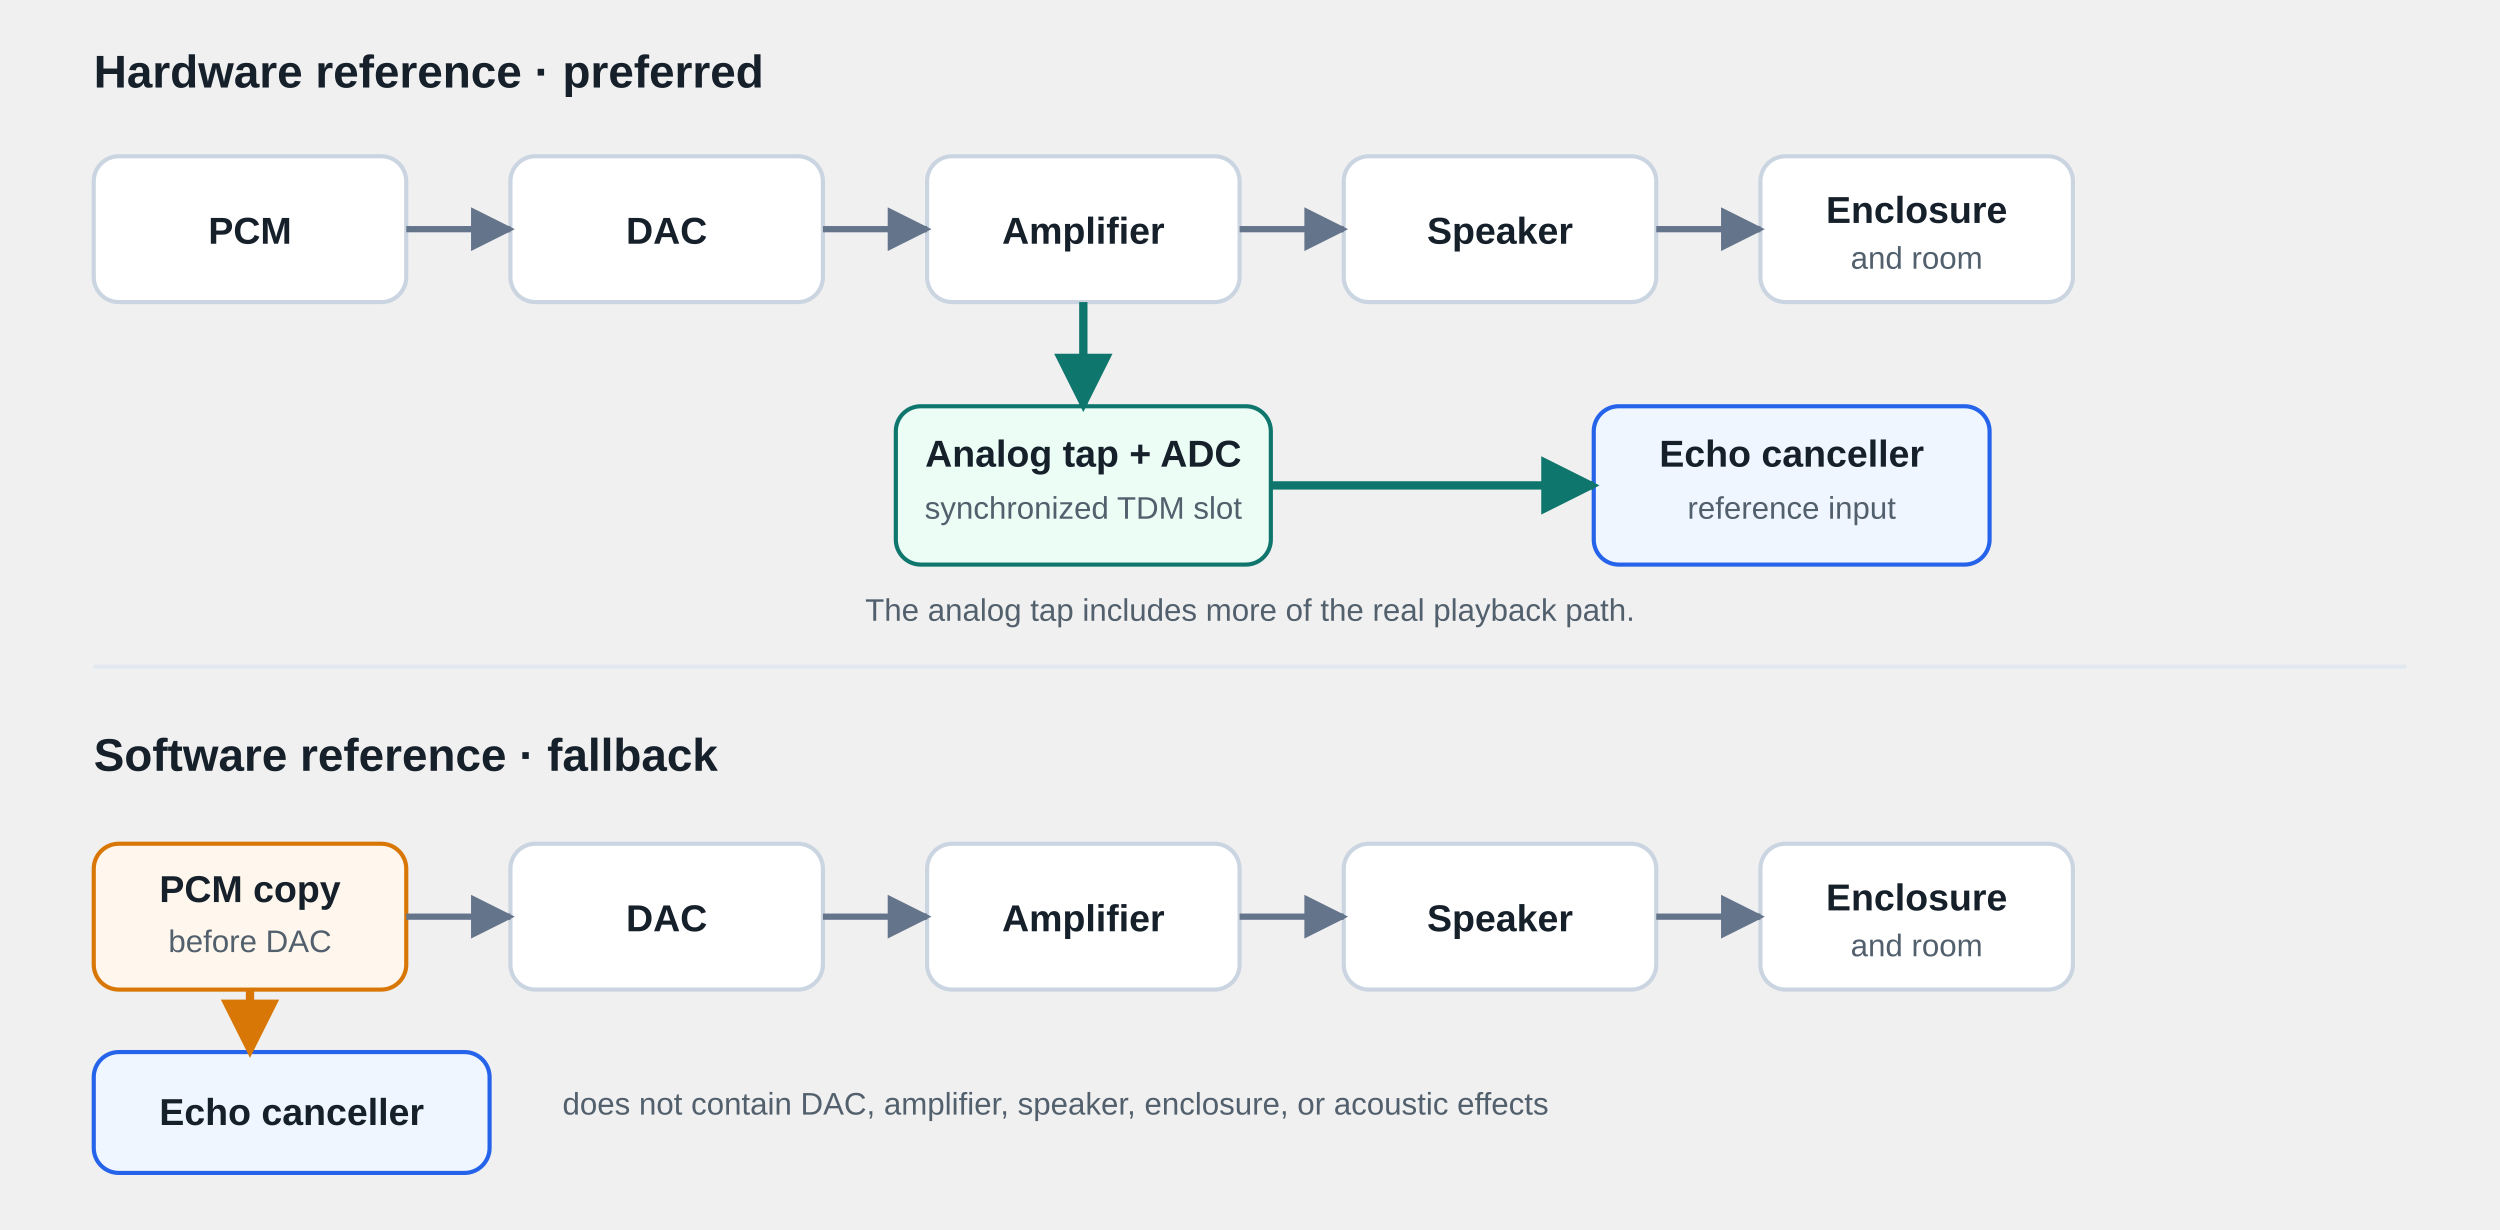
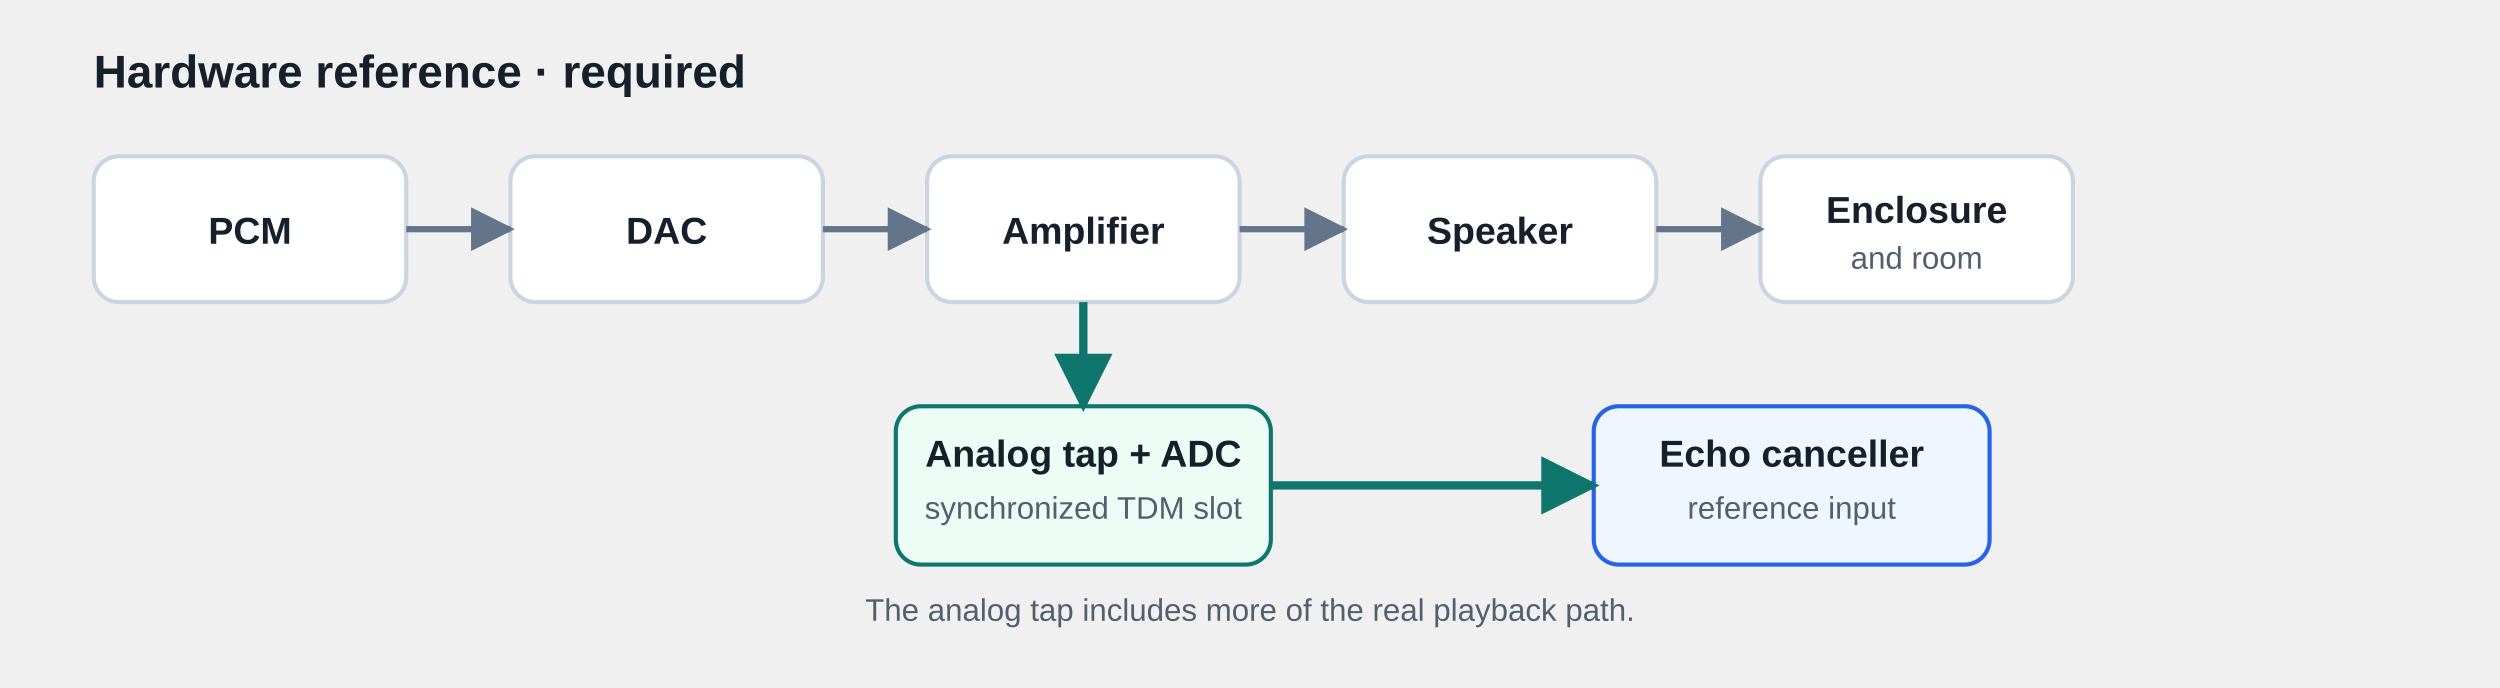
- <svg xmlns="http://www.w3.org/2000/svg" viewBox="0 0 1200 590" role="img" aria-labelledby="title desc">
+ <svg xmlns="http://www.w3.org/2000/svg" viewBox="0 0 1200 330" role="img" aria-labelledby="title desc">
  <defs>
    <marker id="playback-arrow" viewBox="0 0 10 10" refX="9" refY="5" markerWidth="7" markerHeight="7" orient="auto">
      <path d="M0 0L10 5L0 10z" fill="#64748b" />
    </marker>
    <marker id="hardware-arrow" viewBox="0 0 10 10" refX="9" refY="5" markerWidth="7" markerHeight="7" orient="auto">
      <path d="M0 0L10 5L0 10z" fill="#0f766e" />
    </marker>
-     <marker id="software-arrow" viewBox="0 0 10 10" refX="9" refY="5" markerWidth="7" markerHeight="7" orient="auto">
-       <path d="M0 0L10 5L0 10z" fill="#d97706" />
-     </marker>
-     <style>text{font-family:Segoe UI,Arial,sans-serif;fill:#16202b}.h{font-size:22px;font-weight:700}.l{font-size:18px;font-weight:650}.s{font-size:15px;fill:#52606d}.node{fill:#fff;stroke:#cbd5e1;stroke-width:2}.good{fill:#ecfdf5;stroke:#0f766e}.limited{fill:#fff7ed;stroke:#d97706}.afe{fill:#eff6ff;stroke:#2563eb}.line{stroke:#64748b;stroke-width:3;fill:none}.tap{stroke:#0f766e;stroke-width:4;fill:none}.copy{stroke:#d97706;stroke-width:4;fill:none;stroke-dasharray:9 7}</style>
+     <style>text{font-family:Segoe UI,Arial,sans-serif;fill:#16202b}.h{font-size:22px;font-weight:700}.l{font-size:18px;font-weight:650}.s{font-size:15px;fill:#52606d}.node{fill:#fff;stroke:#cbd5e1;stroke-width:2}.good{fill:#ecfdf5;stroke:#0f766e}.afe{fill:#eff6ff;stroke:#2563eb}.line{stroke:#64748b;stroke-width:3;fill:none}.tap{stroke:#0f766e;stroke-width:4;fill:none}</style>
  </defs>
-   <text x="45" y="42" class="h">Hardware reference · preferred</text>
+   <text x="45" y="42" class="h">Hardware reference · required</text>
  <rect x="45" y="75" width="150" height="70" rx="12" class="node" />
  <text x="120" y="117" text-anchor="middle" class="l">PCM</text>
  <rect x="245" y="75" width="150" height="70" rx="12" class="node" />
  <text x="320" y="117" text-anchor="middle" class="l">DAC</text>
  <rect x="445" y="75" width="150" height="70" rx="12" class="node" />
  <text x="520" y="117" text-anchor="middle" class="l">Amplifier</text>
  <rect x="645" y="75" width="150" height="70" rx="12" class="node" />
  <text x="720" y="117" text-anchor="middle" class="l">Speaker</text>
  <rect x="845" y="75" width="150" height="70" rx="12" class="node" />
  <text x="920" y="107" text-anchor="middle" class="l">Enclosure</text>
  <text x="920" y="129" text-anchor="middle" class="s">and room</text>
  <path d="M195 110H245" class="line" marker-end="url(#playback-arrow)" />
  <path d="M395 110H445" class="line" marker-end="url(#playback-arrow)" />
  <path d="M595 110H645" class="line" marker-end="url(#playback-arrow)" />
  <path d="M795 110H845" class="line" marker-end="url(#playback-arrow)" />
  <rect x="430" y="195" width="180" height="76" rx="12" class="node good" />
  <text x="520" y="224" text-anchor="middle" class="l">Analog tap + ADC</text>
  <text x="520" y="249" text-anchor="middle" class="s">synchronized TDM slot</text>
  <rect x="765" y="195" width="190" height="76" rx="12" class="node afe" />
  <text x="860" y="224" text-anchor="middle" class="l">Echo canceller</text>
  <text x="860" y="249" text-anchor="middle" class="s">reference input</text>
  <path d="M520 145V195" class="tap" marker-end="url(#hardware-arrow)" />
  <path d="M610 233H765" class="tap" marker-end="url(#hardware-arrow)" />
  <text x="600" y="298" text-anchor="middle" class="s">The analog tap includes more of the real playback path.</text>
-   <line x1="45" y1="320" x2="1155" y2="320" stroke="#e2e8f0" stroke-width="2" />
-   <text x="45" y="370" class="h">Software reference · fallback</text>
-   <rect x="45" y="405" width="150" height="70" rx="12" class="node limited" />
-   <text x="120" y="433" text-anchor="middle" class="l">PCM copy</text>
-   <text x="120" y="457" text-anchor="middle" class="s">before DAC</text>
-   <rect x="245" y="405" width="150" height="70" rx="12" class="node" />
-   <text x="320" y="447" text-anchor="middle" class="l">DAC</text>
-   <rect x="445" y="405" width="150" height="70" rx="12" class="node" />
-   <text x="520" y="447" text-anchor="middle" class="l">Amplifier</text>
-   <rect x="645" y="405" width="150" height="70" rx="12" class="node" />
-   <text x="720" y="447" text-anchor="middle" class="l">Speaker</text>
-   <rect x="845" y="405" width="150" height="70" rx="12" class="node" />
-   <text x="920" y="437" text-anchor="middle" class="l">Enclosure</text>
-   <text x="920" y="459" text-anchor="middle" class="s">and room</text>
-   <path d="M195 440H245" class="line" marker-end="url(#playback-arrow)" />
-   <path d="M395 440H445" class="line" marker-end="url(#playback-arrow)" />
-   <path d="M595 440H645" class="line" marker-end="url(#playback-arrow)" />
-   <path d="M795 440H845" class="line" marker-end="url(#playback-arrow)" />
-   <rect x="45" y="505" width="190" height="58" rx="12" class="node afe" />
-   <text x="140" y="540" text-anchor="middle" class="l">Echo canceller</text>
-   <path d="M120 475V505" class="copy" marker-end="url(#software-arrow)" />
-   <text x="270" y="535" class="s">does not contain DAC, amplifier, speaker, enclosure, or acoustic effects</text>
</svg>
